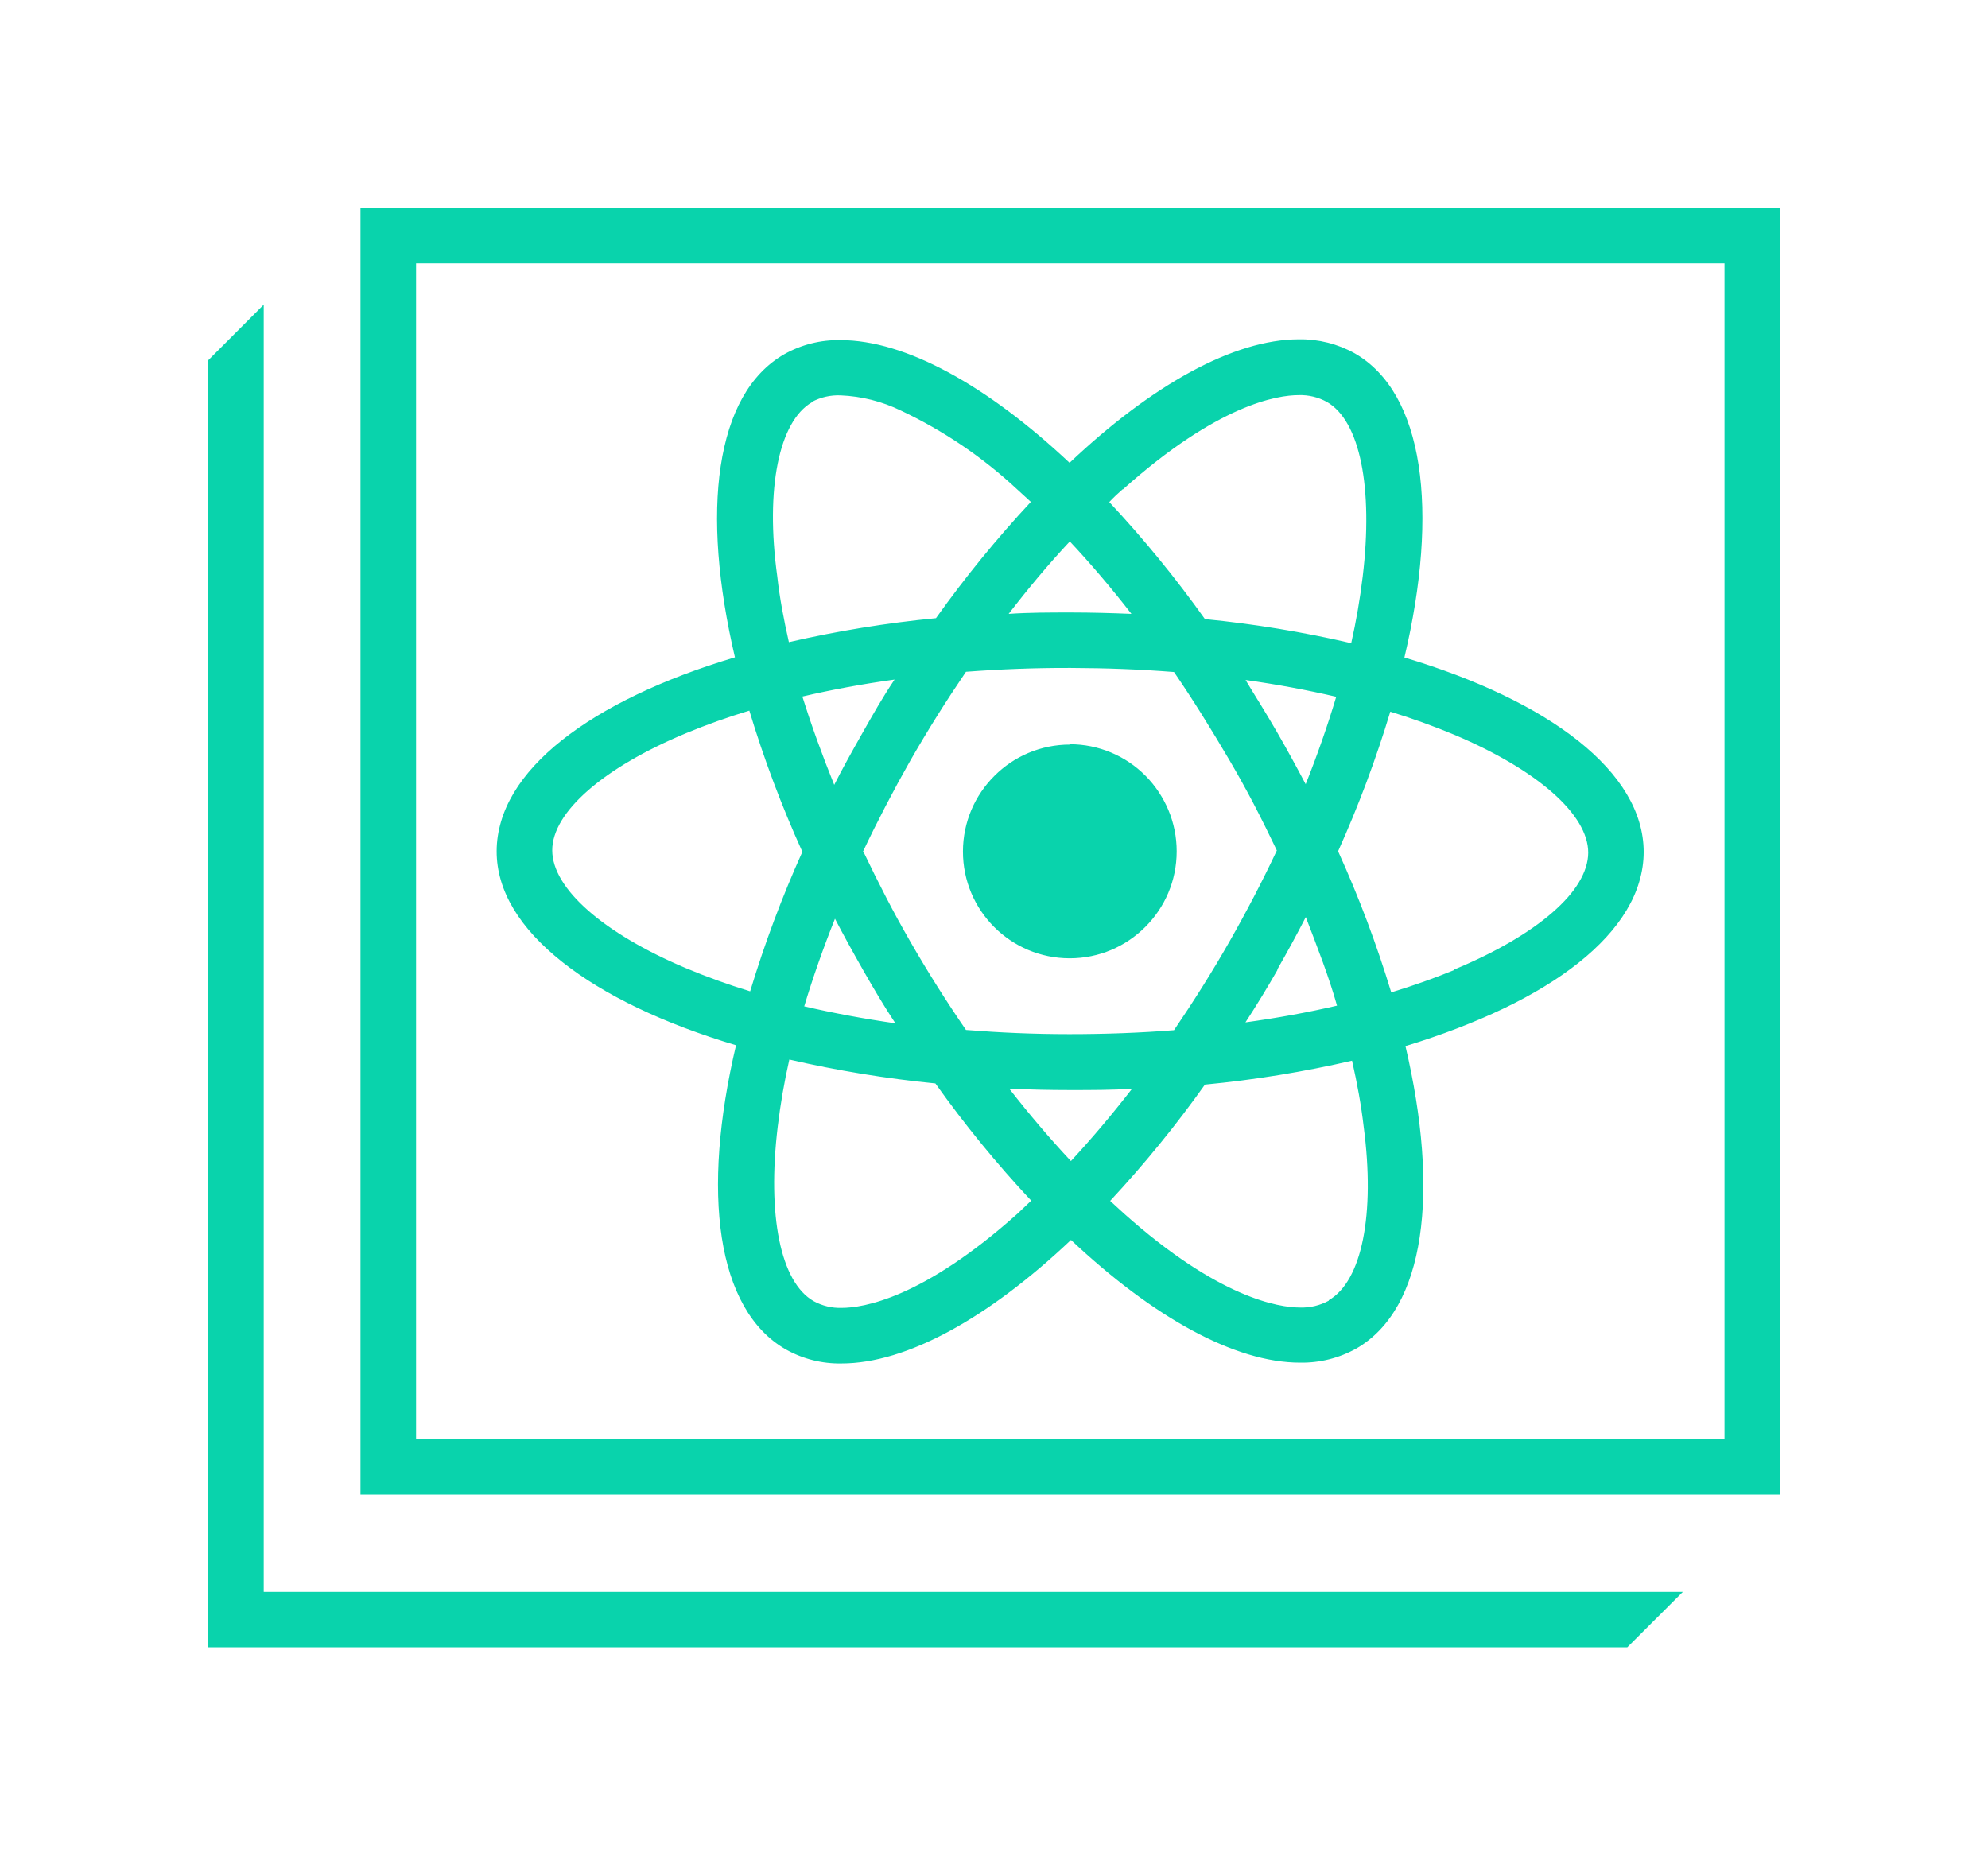
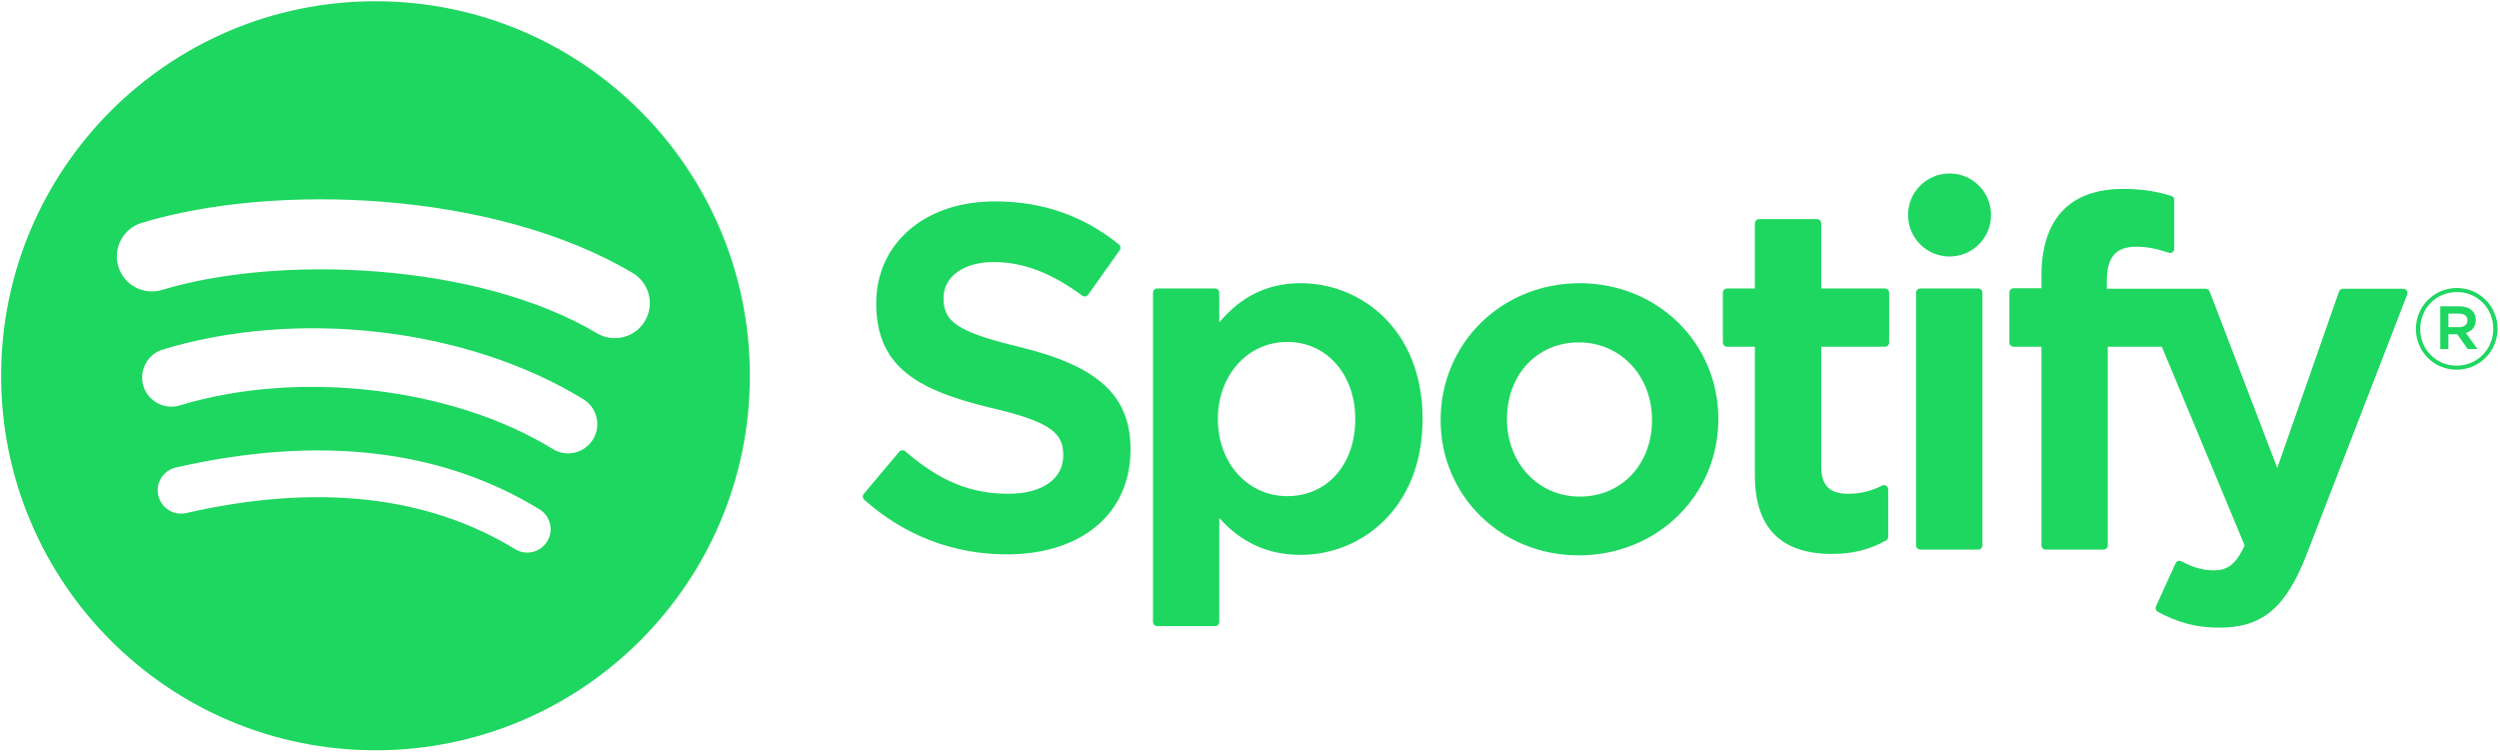
- <svg xmlns="http://www.w3.org/2000/svg" viewBox="0 0 170.96 159.93">
-   <defs>
-     <style>.cls-1{fill:#09d3ac;}</style>
-   </defs>
-   <path class="cls-1" d="M141.35,73.27c0-6.89-8.11-13-20.58-16.73,3-12.67,1.69-22.75-4.28-26.16a9.55,9.55,0,0,0-4.79-1.2c-5.57,0-12.61,3.89-19.72,10.62-7.11-6.68-14.13-10.55-19.69-10.55a9.46,9.46,0,0,0-4.86,1.22c-5.94,3.42-7.17,13.44-4.21,26.05-12.41,3.71-20.48,9.77-20.5,16.63s8.12,13,20.59,16.72c-3,12.68-1.7,22.75,4.28,26.16a9.41,9.41,0,0,0,4.78,1.2c5.58,0,12.62-3.89,19.73-10.62,7.1,6.68,14.12,10.55,19.69,10.55a9.59,9.59,0,0,0,4.86-1.22c5.94-3.42,7.16-13.44,4.21-26C133.27,86.18,141.34,80.12,141.35,73.27ZM96.56,42.06c8.19-7.33,13.31-8.12,15.13-8.12h0a4.71,4.71,0,0,1,2.42.58c2.86,1.63,4,7.38,3.09,15a56.73,56.73,0,0,1-1,5.79,97.7,97.7,0,0,0-12.58-2.07,98.47,98.47,0,0,0-8.24-10.08C95.75,42.79,96.15,42.42,96.56,42.06ZM71.77,78.94c.78,1.5,1.61,3,2.47,4.51S76,86.49,77,88c-2.71-.39-5.34-.88-7.84-1.46C69.86,84,70.75,81.5,71.77,78.94ZM69,59.9c2.53-.59,5.18-1.08,7.93-1.46-1,1.48-1.86,3-2.76,4.59s-1.69,3-2.46,4.52Q70.18,63.65,69,59.9Zm5.21,13.34q1.86-3.93,4.09-7.86c1.5-2.62,3.11-5.17,4.77-7.61,2.91-.22,5.91-.34,9-.33s6,.12,8.89.35c1.66,2.42,3.25,5,4.75,7.55s2.88,5.22,4.12,7.83c-1.23,2.62-2.6,5.25-4.08,7.85s-3.11,5.18-4.77,7.62c-2.91.23-5.91.34-9,.34s-6-.13-8.89-.36c-1.66-2.42-3.26-4.94-4.76-7.55S75.5,75.85,74.25,73.24Zm32.86-14.77c2.72.38,5.35.87,7.84,1.45-.74,2.47-1.62,5-2.64,7.55-.79-1.5-1.61-3-2.48-4.51S108,59.93,107.11,58.47Zm2.76,24.92q1.29-2.27,2.46-4.53c1,2.6,2,5.16,2.7,7.66-2.52.59-5.17,1.07-7.92,1.45Q108.52,85.75,109.87,83.39ZM92,46.56c1.8,1.92,3.57,4,5.3,6.23-1.71-.07-3.46-.12-5.23-.12s-3.58,0-5.33.12C88.45,50.57,90.2,48.48,92,46.56Zm-22.18-12A4.82,4.82,0,0,1,72.29,34a13.11,13.11,0,0,1,5.19,1.31,39.07,39.07,0,0,1,10,6.78l1.17,1.07a98.49,98.49,0,0,0-8.16,10,98.88,98.88,0,0,0-12.65,2.06c-.44-1.94-.8-3.84-1-5.67C65.8,42,67,36.24,69.81,34.6ZM64.53,85.26a58.75,58.75,0,0,1-5.54-2c-7.1-3-11.5-6.85-11.5-10.14S51.91,66,59,63.05a57.63,57.63,0,0,1,5.44-1.94A97.93,97.93,0,0,0,69,73.25,98.72,98.72,0,0,0,64.53,85.26Zm23,19.1c-8.19,7.33-13.31,8.11-15.14,8.11a4.69,4.69,0,0,1-2.42-.58c-2.86-1.63-4-7.38-3.09-15a56.07,56.07,0,0,1,1-5.78,99.51,99.51,0,0,0,12.58,2.06,97.17,97.17,0,0,0,8.24,10.08Zm4.57-4.51c-1.8-1.92-3.57-4-5.31-6.23,1.72.08,3.47.12,5.24.12s3.58,0,5.33-.11C95.63,95.85,93.87,97.93,92.09,99.85Zm22.18,12a4.82,4.82,0,0,1-2.48.59c-1.82,0-7-.8-15.16-8.1l-1.17-1.07a98.44,98.44,0,0,0,8.15-10,97,97,0,0,0,12.66-2.06c.44,1.94.79,3.84,1,5.67C118.27,104.42,117.12,110.18,114.27,111.81Zm10.8-28.44c-1.71.7-3.52,1.35-5.44,1.93a98.54,98.54,0,0,0-4.57-12.14,98.1,98.1,0,0,0,4.49-12,58.75,58.75,0,0,1,5.54,2c7.09,3,11.5,6.85,11.49,10.14S132.17,80.42,125.07,83.37ZM92,82.39a9.18,9.18,0,1,0-9.17-9.19A9.17,9.17,0,0,0,92,82.39ZM31,17.88V128.53H153.07V17.88ZM148.3,123.77H35.78V22.65H148.3Zm-85-33.9c-3,12.68-1.7,22.75,4.28,26.16a9.41,9.41,0,0,0,4.78,1.2c5.58,0,12.62-3.89,19.73-10.62,7.1,6.68,14.12,10.55,19.69,10.55a9.59,9.59,0,0,0,4.86-1.22c5.94-3.42,7.16-13.44,4.21-26,12.41-3.72,20.48-9.78,20.49-16.63s-8.11-13-20.58-16.73c3-12.67,1.69-22.75-4.28-26.16a9.55,9.55,0,0,0-4.79-1.2c-5.57,0-12.61,3.89-19.72,10.62-7.11-6.68-14.13-10.55-19.69-10.55a9.46,9.46,0,0,0-4.86,1.22c-5.94,3.42-7.17,13.44-4.21,26.05-12.41,3.71-20.48,9.77-20.5,16.63S50.84,86.13,63.31,89.87Zm24.21,14.49c-8.19,7.33-13.31,8.11-15.14,8.11a4.69,4.69,0,0,1-2.42-.58c-2.86-1.63-4-7.38-3.09-15a56.07,56.07,0,0,1,1-5.78,99.51,99.51,0,0,0,12.58,2.06,97.17,97.17,0,0,0,8.24,10.08Zm24.79-36.89c-.79-1.5-1.61-3-2.48-4.51s-1.8-3-2.72-4.49c2.72.38,5.35.87,7.84,1.45C114.21,62.39,113.33,64.92,112.31,67.47Zm2.72,19c-2.52.59-5.17,1.07-7.92,1.45q1.41-2.22,2.76-4.58t2.46-4.53C113.37,81.46,114.28,84,115,86.52Zm-5.21-13.35c-1.23,2.62-2.6,5.25-4.08,7.85s-3.11,5.18-4.77,7.62c-2.91.23-5.91.34-9,.34s-6-.13-8.89-.36c-1.66-2.42-3.26-4.94-4.76-7.55s-2.87-5.22-4.12-7.83q1.86-3.93,4.09-7.86c1.5-2.62,3.11-5.17,4.77-7.61,2.91-.22,5.91-.34,9-.33s6,.12,8.89.35c1.66,2.42,3.25,5,4.75,7.55S108.58,70.56,109.82,73.17ZM77,88c-2.71-.39-5.34-.88-7.84-1.46.74-2.46,1.63-5,2.65-7.55.78,1.5,1.61,3,2.47,4.51S76,86.49,77,88ZM74.21,63c-.87,1.5-1.69,3-2.46,4.52Q70.18,63.65,69,59.9c2.53-.59,5.18-1.08,7.93-1.46C76,59.92,75.11,61.45,74.21,63ZM92.09,99.85c-1.8-1.92-3.57-4-5.31-6.23,1.72.08,3.47.12,5.24.12s3.58,0,5.33-.11C95.63,95.85,93.87,97.93,92.09,99.85Zm22.18,12a4.82,4.82,0,0,1-2.48.59c-1.82,0-7-.8-15.16-8.1l-1.17-1.07a98.44,98.44,0,0,0,8.15-10,97,97,0,0,0,12.66-2.06c.44,1.94.79,3.84,1,5.67C118.27,104.42,117.12,110.18,114.27,111.81Zm5.28-50.66a58.75,58.75,0,0,1,5.54,2c7.09,3,11.5,6.85,11.49,10.14s-4.41,7.16-11.51,10.11c-1.71.7-3.52,1.35-5.44,1.93a98.54,98.54,0,0,0-4.57-12.14A98.1,98.1,0,0,0,119.55,61.15Zm-23-19.09c8.19-7.33,13.31-8.12,15.13-8.12h0a4.71,4.71,0,0,1,2.42.58c2.86,1.63,4,7.38,3.09,15a56.73,56.73,0,0,1-1,5.79,97.7,97.7,0,0,0-12.58-2.07,98.47,98.47,0,0,0-8.24-10.08C95.75,42.79,96.15,42.42,96.56,42.06ZM92,46.56c1.8,1.92,3.57,4,5.3,6.23-1.71-.07-3.46-.12-5.23-.12s-3.58,0-5.33.12C88.45,50.57,90.2,48.48,92,46.56Zm-22.18-12A4.82,4.82,0,0,1,72.29,34a13.11,13.11,0,0,1,5.19,1.31,39.07,39.07,0,0,1,10,6.78l1.17,1.07a98.49,98.49,0,0,0-8.16,10,98.88,98.88,0,0,0-12.65,2.06c-.44-1.94-.8-3.84-1-5.67C65.8,42,67,36.24,69.81,34.6ZM59,63.05a57.63,57.63,0,0,1,5.44-1.94A97.93,97.93,0,0,0,69,73.25a98.72,98.72,0,0,0-4.49,12,58.75,58.75,0,0,1-5.54-2c-7.1-3-11.5-6.85-11.5-10.14S51.91,66,59,63.05Zm33,1a9.18,9.18,0,1,0,9.17,9.19A9.17,9.17,0,0,0,92,64Zm0,0a9.18,9.18,0,1,0,9.17,9.19A9.17,9.17,0,0,0,92,64Zm0,0a9.18,9.18,0,1,0,9.17,9.19A9.17,9.17,0,0,0,92,64Zm49.35,9.24c0-6.89-8.11-13-20.58-16.73,3-12.67,1.69-22.75-4.28-26.16a9.55,9.55,0,0,0-4.79-1.2c-5.57,0-12.61,3.89-19.72,10.62-7.11-6.68-14.13-10.55-19.69-10.55a9.46,9.46,0,0,0-4.86,1.22c-5.94,3.42-7.17,13.44-4.21,26.05-12.41,3.71-20.48,9.77-20.5,16.63s8.12,13,20.59,16.72c-3,12.68-1.7,22.75,4.28,26.16a9.41,9.41,0,0,0,4.78,1.2c5.58,0,12.62-3.89,19.73-10.62,7.1,6.68,14.12,10.55,19.69,10.55a9.59,9.59,0,0,0,4.86-1.22c5.94-3.42,7.16-13.44,4.21-26C133.27,86.18,141.34,80.12,141.35,73.27ZM96.56,42.06c8.19-7.33,13.31-8.12,15.13-8.12h0a4.71,4.71,0,0,1,2.42.58c2.86,1.63,4,7.38,3.09,15a56.73,56.73,0,0,1-1,5.79,97.7,97.7,0,0,0-12.58-2.07,98.47,98.47,0,0,0-8.24-10.08C95.75,42.79,96.15,42.42,96.56,42.06ZM71.77,78.94c.78,1.5,1.61,3,2.47,4.51S76,86.49,77,88c-2.71-.39-5.34-.88-7.84-1.46C69.86,84,70.75,81.5,71.77,78.94ZM69,59.9c2.53-.59,5.18-1.08,7.93-1.46-1,1.48-1.86,3-2.76,4.59s-1.69,3-2.46,4.52Q70.18,63.65,69,59.9Zm5.21,13.34q1.86-3.93,4.09-7.86c1.5-2.62,3.11-5.17,4.77-7.61,2.91-.22,5.91-.34,9-.33s6,.12,8.89.35c1.66,2.42,3.25,5,4.75,7.55s2.88,5.22,4.12,7.83c-1.23,2.62-2.6,5.25-4.08,7.85s-3.11,5.18-4.77,7.62c-2.91.23-5.91.34-9,.34s-6-.13-8.89-.36c-1.66-2.42-3.26-4.94-4.76-7.55S75.5,75.85,74.25,73.24Zm32.86-14.77c2.72.38,5.35.87,7.84,1.45-.74,2.47-1.62,5-2.64,7.55-.79-1.5-1.61-3-2.48-4.51S108,59.93,107.11,58.47Zm2.76,24.92q1.29-2.27,2.46-4.53c1,2.6,2,5.16,2.7,7.66-2.52.59-5.17,1.07-7.92,1.45Q108.52,85.75,109.87,83.39ZM92,46.56c1.8,1.92,3.57,4,5.3,6.23-1.71-.07-3.46-.12-5.23-.12s-3.58,0-5.33.12C88.45,50.57,90.2,48.48,92,46.56Zm-22.18-12A4.82,4.82,0,0,1,72.29,34a13.11,13.11,0,0,1,5.19,1.31,39.07,39.07,0,0,1,10,6.78l1.17,1.07a98.49,98.49,0,0,0-8.16,10,98.88,98.88,0,0,0-12.65,2.06c-.44-1.94-.8-3.84-1-5.67C65.8,42,67,36.24,69.81,34.6ZM64.53,85.26a58.75,58.75,0,0,1-5.54-2c-7.1-3-11.5-6.85-11.5-10.14S51.91,66,59,63.05a57.63,57.63,0,0,1,5.44-1.94A97.93,97.93,0,0,0,69,73.25,98.72,98.72,0,0,0,64.53,85.26Zm23,19.1c-8.19,7.33-13.31,8.11-15.14,8.11a4.69,4.69,0,0,1-2.42-.58c-2.86-1.63-4-7.38-3.09-15a56.07,56.07,0,0,1,1-5.78,99.51,99.51,0,0,0,12.58,2.06,97.17,97.17,0,0,0,8.24,10.08Zm4.57-4.51c-1.8-1.92-3.57-4-5.31-6.23,1.72.08,3.47.12,5.24.12s3.58,0,5.33-.11C95.63,95.85,93.87,97.93,92.09,99.85Zm22.18,12a4.82,4.82,0,0,1-2.48.59c-1.82,0-7-.8-15.16-8.1l-1.17-1.07a98.44,98.44,0,0,0,8.15-10,97,97,0,0,0,12.66-2.06c.44,1.94.79,3.84,1,5.67C118.27,104.42,117.12,110.18,114.27,111.81Zm10.8-28.44c-1.71.7-3.52,1.35-5.44,1.93a98.54,98.54,0,0,0-4.57-12.14,98.1,98.1,0,0,0,4.49-12,58.75,58.75,0,0,1,5.54,2c7.09,3,11.5,6.85,11.49,10.14S132.17,80.42,125.07,83.37ZM92,82.39a9.18,9.18,0,1,0-9.17-9.19A9.17,9.17,0,0,0,92,82.39Zm-69.32,54.5V26.2L17.89,31V141.66H139.94l4.78-4.77Z" />
+ <svg xmlns="http://www.w3.org/2000/svg" height="168px" width="559px" version="1.1" viewBox="0 0 559 168">
+   <path fill="#1ED760" d="m83.996 0.277c-46.249 0-83.743 37.493-83.743 83.742 0 46.251 37.494 83.741 83.743 83.741 46.254 0 83.744-37.49 83.744-83.741 0-46.246-37.49-83.738-83.745-83.738l0.001-0.004zm38.404 120.78c-1.5 2.46-4.72 3.24-7.18 1.73-19.662-12.01-44.414-14.73-73.564-8.07-2.809 0.64-5.609-1.12-6.249-3.93-0.643-2.81 1.11-5.61 3.926-6.25 31.9-7.288 59.263-4.15 81.337 9.34 2.46 1.51 3.24 4.72 1.73 7.18zm10.25-22.802c-1.89 3.072-5.91 4.042-8.98 2.152-22.51-13.836-56.823-17.843-83.448-9.761-3.453 1.043-7.1-0.903-8.148-4.35-1.04-3.453 0.907-7.093 4.354-8.143 30.413-9.228 68.222-4.758 94.072 11.127 3.07 1.89 4.04 5.91 2.15 8.976v-0.001zm0.88-23.744c-26.99-16.031-71.52-17.505-97.289-9.684-4.138 1.255-8.514-1.081-9.768-5.219-1.254-4.14 1.08-8.513 5.221-9.771 29.581-8.98 78.756-7.245 109.83 11.202 3.73 2.209 4.95 7.016 2.74 10.733-2.2 3.722-7.02 4.949-10.73 2.739zm94.56 3.072c-14.46-3.448-17.03-5.868-17.03-10.953 0-4.804 4.52-8.037 11.25-8.037 6.52 0 12.98 2.455 19.76 7.509 0.2 0.153 0.46 0.214 0.71 0.174 0.26-0.038 0.48-0.177 0.63-0.386l7.06-9.952c0.29-0.41 0.21-0.975-0.18-1.288-8.07-6.473-17.15-9.62-27.77-9.62-15.61 0-26.52 9.369-26.52 22.774 0 14.375 9.41 19.465 25.67 23.394 13.83 3.187 16.17 5.857 16.17 10.629 0 5.29-4.72 8.58-12.32 8.58-8.44 0-15.33-2.85-23.03-9.51-0.19-0.17-0.45-0.24-0.69-0.23-0.26 0.02-0.49 0.14-0.65 0.33l-7.92 9.42c-0.33 0.4-0.29 0.98 0.09 1.32 8.96 8 19.98 12.22 31.88 12.22 16.82 0 27.69-9.19 27.69-23.42 0.03-12.007-7.16-18.657-24.77-22.941l-0.03-0.013zm62.86-14.26c-7.29 0-13.27 2.872-18.21 8.757v-6.624c0-0.523-0.42-0.949-0.94-0.949h-12.95c-0.52 0-0.94 0.426-0.94 0.949v73.601c0 0.52 0.42 0.95 0.94 0.95h12.95c0.52 0 0.94-0.43 0.94-0.95v-23.23c4.94 5.53 10.92 8.24 18.21 8.24 13.55 0 27.27-10.43 27.27-30.369 0.02-19.943-13.7-30.376-27.26-30.376l-0.01 0.001zm12.21 30.375c0 10.149-6.25 17.239-15.21 17.239-8.85 0-15.53-7.41-15.53-17.239 0-9.83 6.68-17.238 15.53-17.238 8.81-0.001 15.21 7.247 15.21 17.237v0.001zm50.21-30.375c-17.45 0-31.12 13.436-31.12 30.592 0 16.972 13.58 30.262 30.91 30.262 17.51 0 31.22-13.39 31.22-30.479 0-17.031-13.62-30.373-31.01-30.373v-0.002zm0 47.714c-9.28 0-16.28-7.46-16.28-17.344 0-9.929 6.76-17.134 16.07-17.134 9.34 0 16.38 7.457 16.38 17.351 0 9.927-6.8 17.127-16.17 17.127zm68.27-46.53h-14.25v-14.566c0-0.522-0.42-0.948-0.94-0.948h-12.95c-0.52 0-0.95 0.426-0.95 0.948v14.566h-6.22c-0.52 0-0.94 0.426-0.94 0.949v11.127c0 0.522 0.42 0.949 0.94 0.949h6.22v28.795c0 11.63 5.79 17.53 17.22 17.53 4.64 0 8.49-0.96 12.12-3.02 0.3-0.16 0.48-0.48 0.48-0.82v-10.6c0-0.32-0.17-0.63-0.45-0.8-0.28-0.18-0.63-0.19-0.92-0.04-2.49 1.25-4.9 1.83-7.6 1.83-4.15 0-6.01-1.89-6.01-6.11v-26.76h14.25c0.52 0 0.94-0.426 0.94-0.949v-11.126c0.02-0.523-0.4-0.949-0.93-0.949l-0.01-0.006zm49.64 0.057v-1.789c0-5.263 2.02-7.61 6.54-7.61 2.7 0 4.87 0.536 7.3 1.346 0.3 0.094 0.61 0.047 0.85-0.132 0.25-0.179 0.39-0.466 0.39-0.77v-10.91c0-0.417-0.26-0.786-0.67-0.909-2.56-0.763-5.84-1.546-10.76-1.546-11.95 0-18.28 6.734-18.28 19.467v2.74h-6.22c-0.52 0-0.95 0.426-0.95 0.948v11.184c0 0.522 0.43 0.949 0.95 0.949h6.22v44.405c0 0.53 0.43 0.95 0.95 0.95h12.94c0.53 0 0.95-0.42 0.95-0.95v-44.402h12.09l18.52 44.402c-2.1 4.66-4.17 5.59-6.99 5.59-2.28 0-4.69-0.68-7.14-2.03-0.23-0.12-0.51-0.14-0.75-0.07-0.25 0.09-0.46 0.27-0.56 0.51l-4.39 9.63c-0.21 0.46-0.03 0.99 0.41 1.23 4.58 2.48 8.71 3.54 13.82 3.54 9.56 0 14.85-4.46 19.5-16.44l22.46-58.037c0.12-0.292 0.08-0.622-0.1-0.881-0.17-0.257-0.46-0.412-0.77-0.412h-13.48c-0.41 0-0.77 0.257-0.9 0.636l-13.81 39.434-15.12-39.46c-0.14-0.367-0.49-0.61-0.88-0.61h-22.12v-0.003zm-28.78-0.057h-12.95c-0.52 0-0.95 0.426-0.95 0.949v56.481c0 0.53 0.43 0.95 0.95 0.95h12.95c0.52 0 0.95-0.42 0.95-0.95v-56.477c0-0.523-0.42-0.949-0.95-0.949v-0.004zm-6.4-25.719c-5.13 0-9.29 4.152-9.29 9.281 0 5.132 4.16 9.289 9.29 9.289s9.28-4.157 9.28-9.289c0-5.128-4.16-9.281-9.28-9.281zm113.42 43.88c-5.12 0-9.11-4.115-9.11-9.112s4.04-9.159 9.16-9.159 9.11 4.114 9.11 9.107c0 4.997-4.04 9.164-9.16 9.164zm0.05-17.365c-4.67 0-8.2 3.71-8.2 8.253 0 4.541 3.51 8.201 8.15 8.201 4.67 0 8.2-3.707 8.2-8.253 0-4.541-3.51-8.201-8.15-8.201zm2.02 9.138l2.58 3.608h-2.18l-2.32-3.31h-1.99v3.31h-1.82v-9.564h4.26c2.23 0 3.69 1.137 3.69 3.051 0.01 1.568-0.9 2.526-2.21 2.905h-0.01zm-1.54-4.315h-2.37v3.025h2.37c1.18 0 1.89-0.579 1.89-1.514 0-0.984-0.71-1.511-1.89-1.511z" />
</svg>
